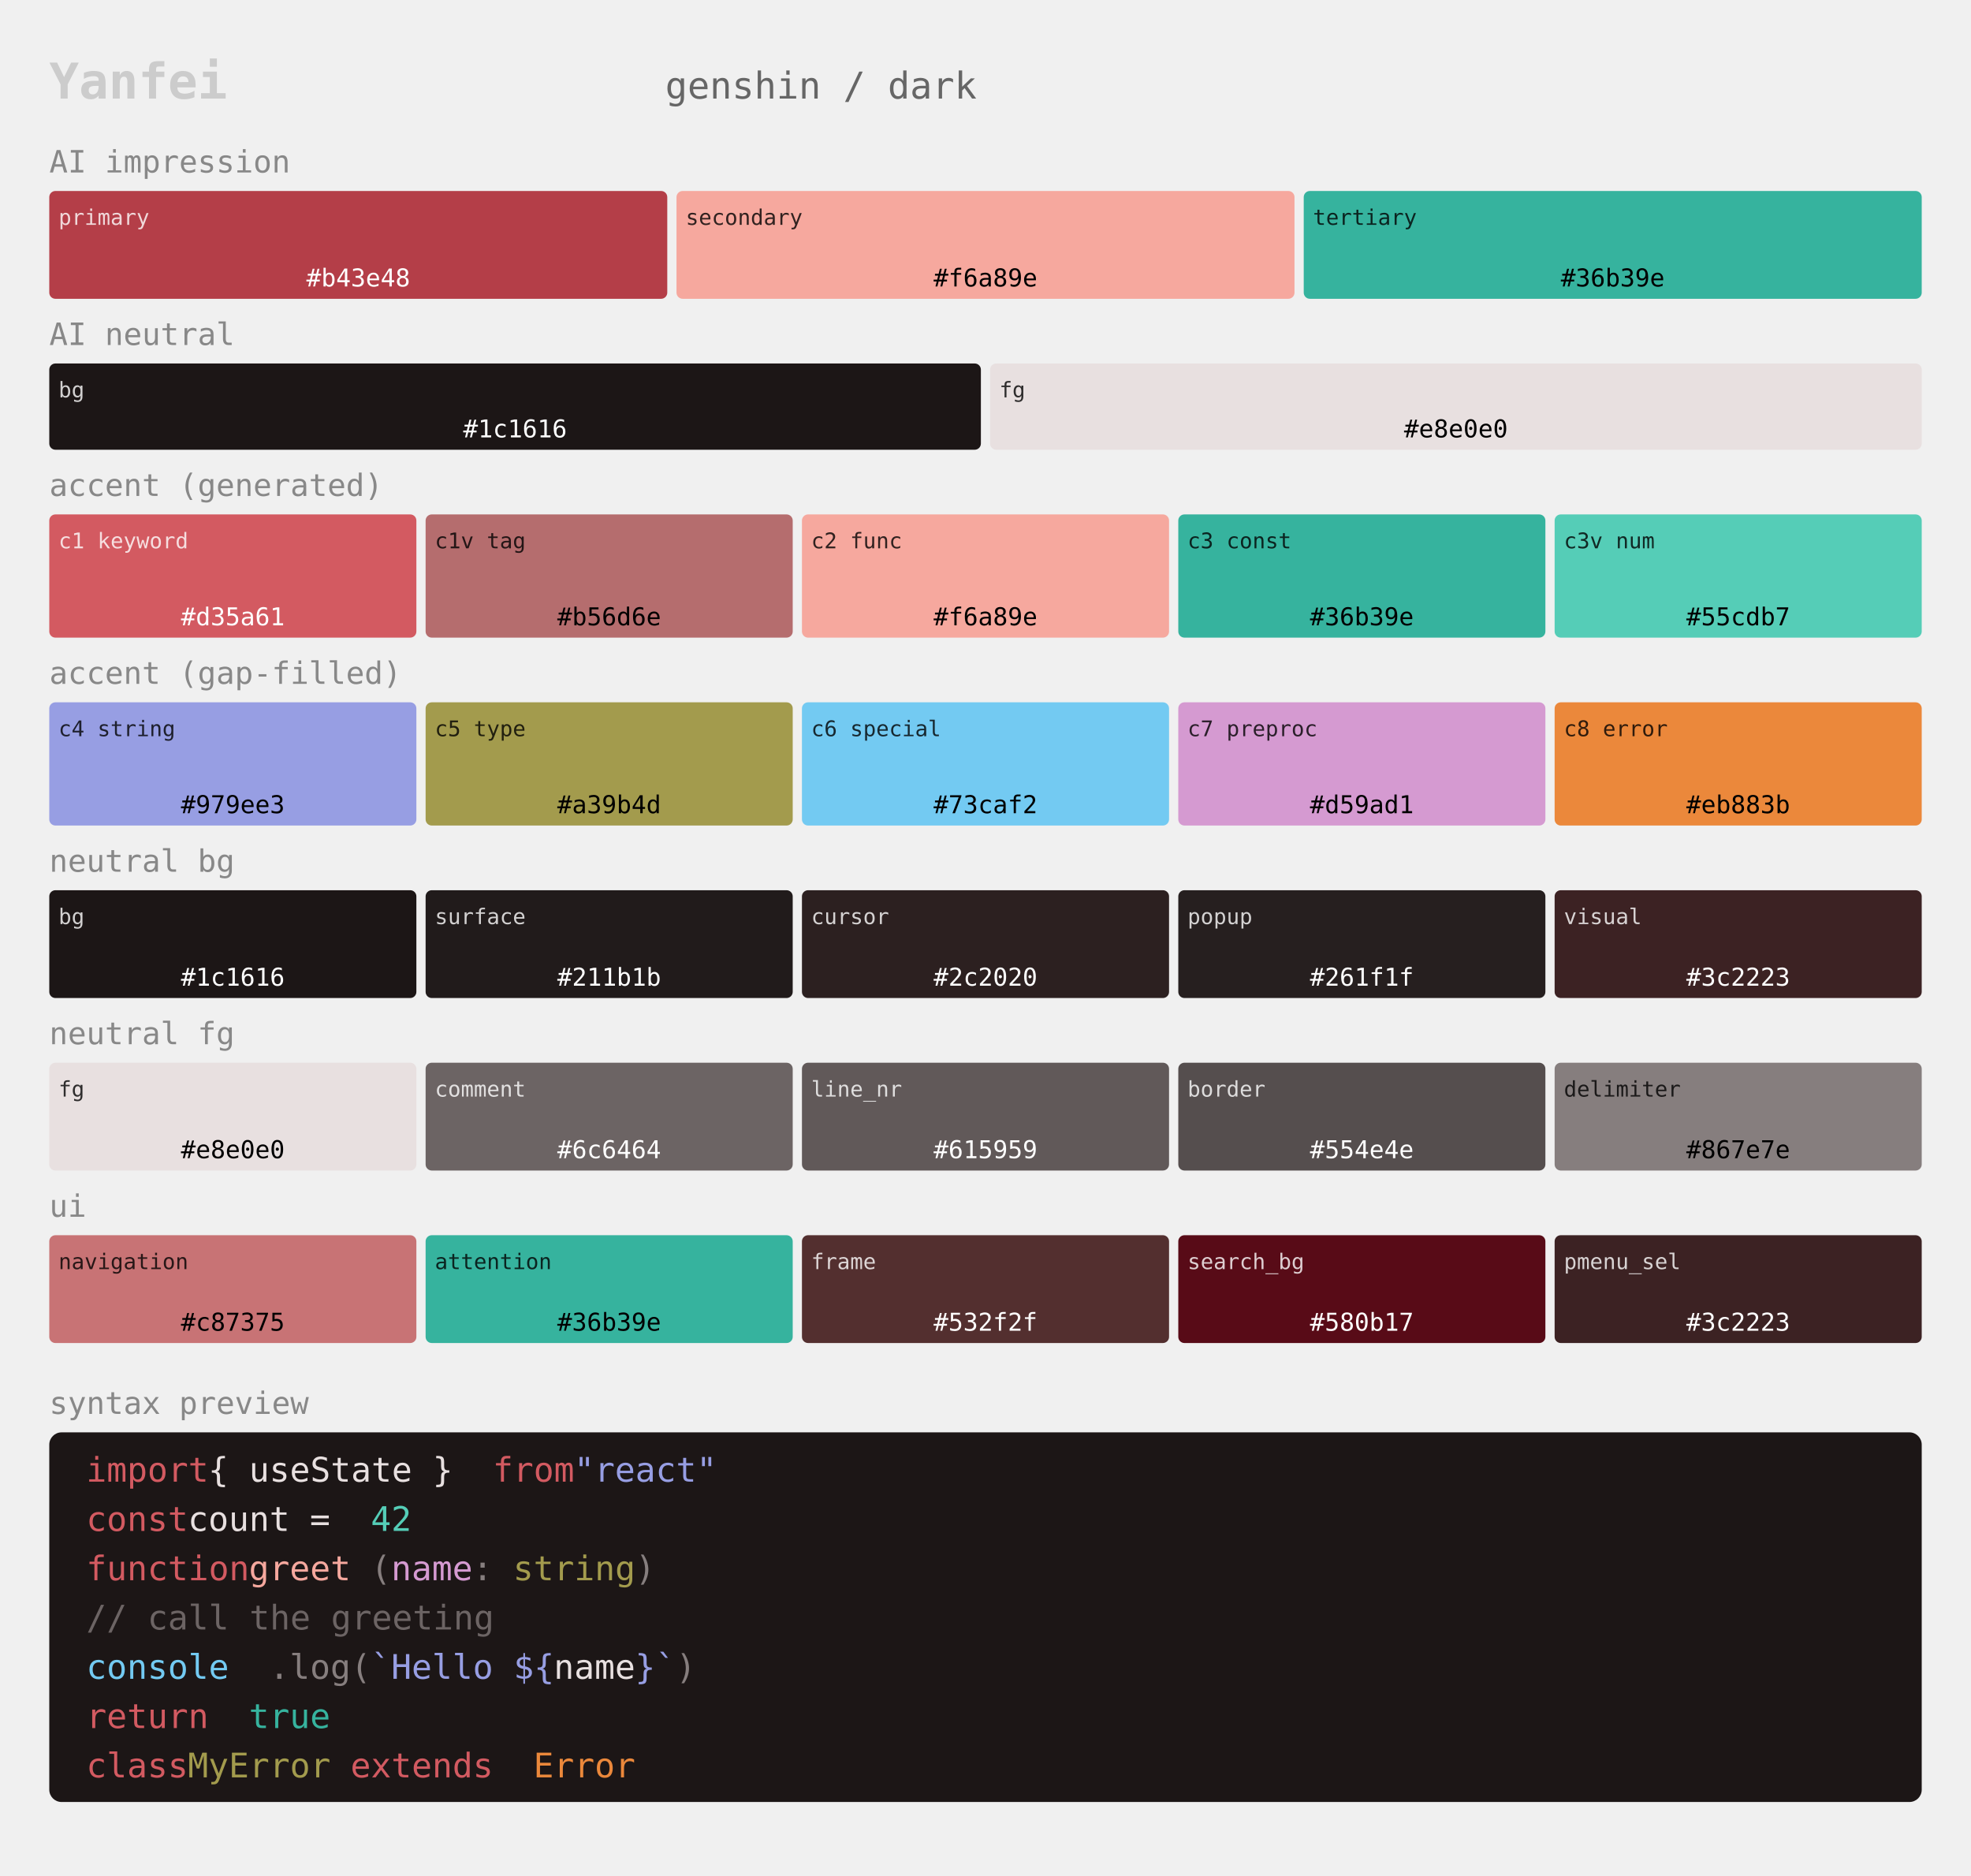
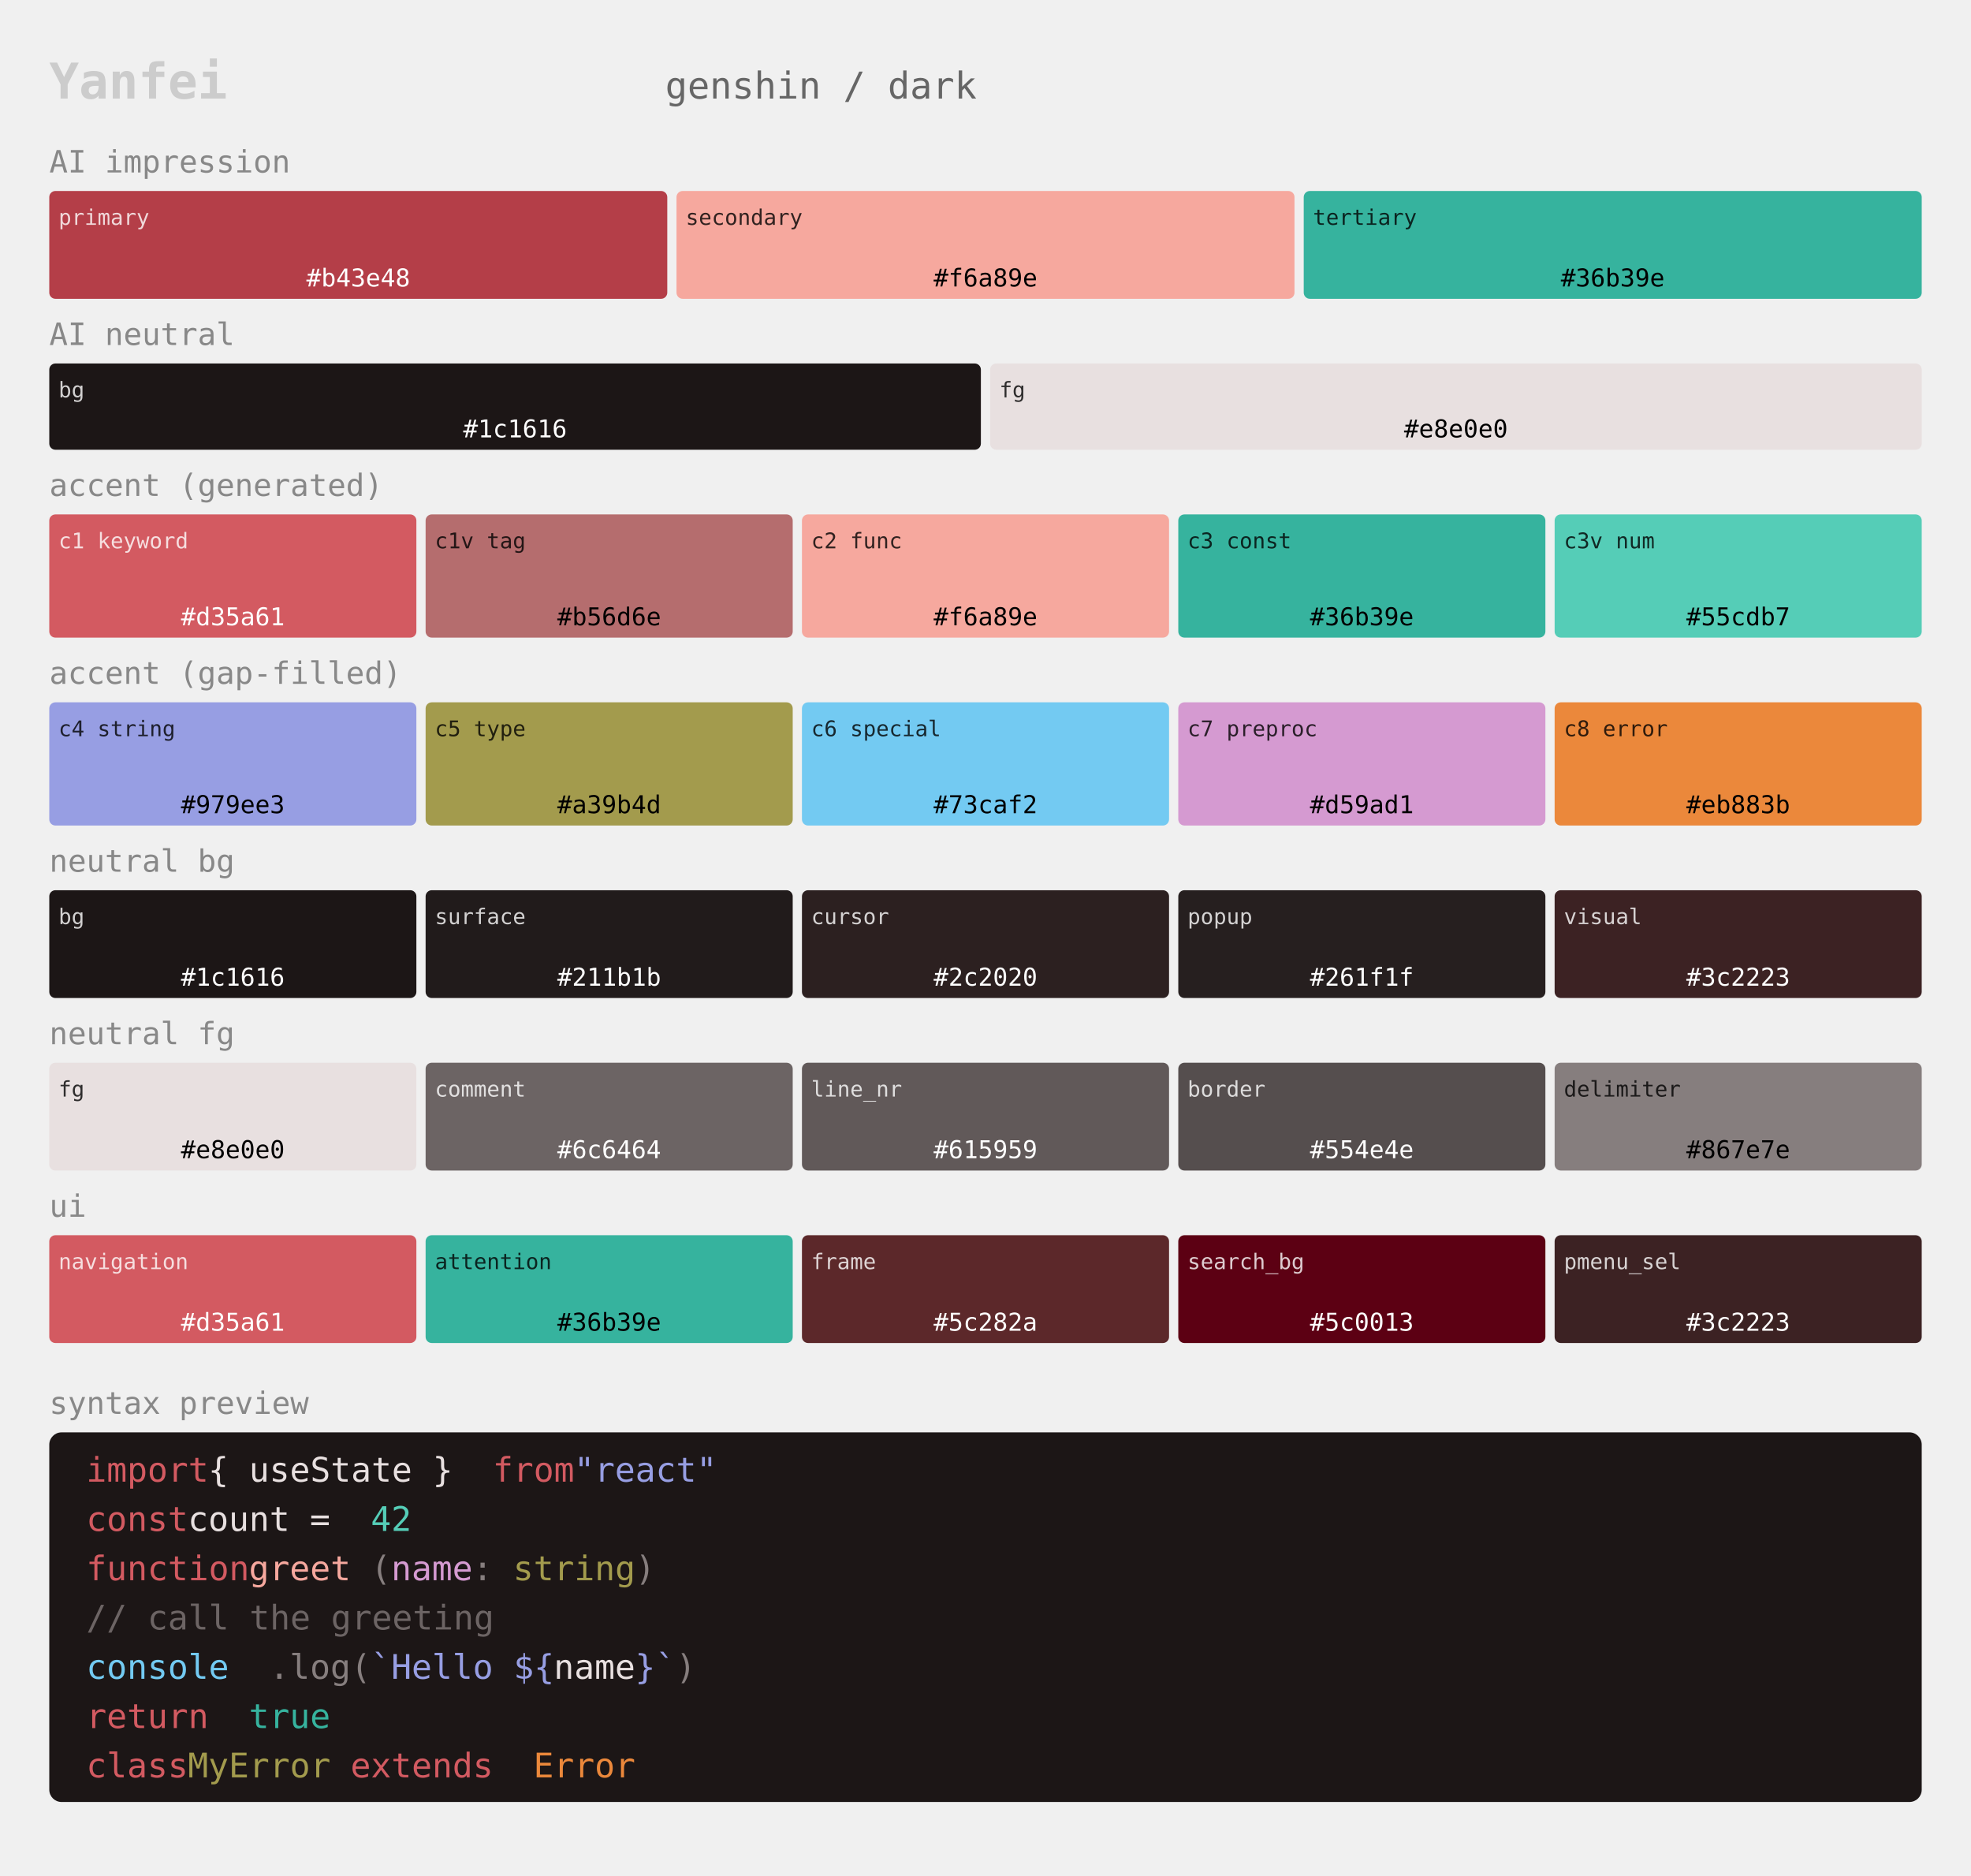
<svg xmlns="http://www.w3.org/2000/svg" width="640" height="609" style="background:#0a0a0a; font-family:ui-monospace,monospace;">
  <text x="16" y="32" fill="#ccc" font-size="16" font-weight="bold">Yanfei</text>
  <text x="216" y="32" fill="#666" font-size="12">genshin / dark</text>
  <text x="16" y="56" fill="#888" font-size="10">AI impression</text>
  <rect x="16" y="62" width="200.667" height="35" fill="#b43e48" rx="2" />
  <text x="19" y="73" fill="#ffffff" font-size="7" opacity="0.8">primary</text>
  <text x="116.333" y="93" fill="#ffffff" font-size="8" text-anchor="middle">#b43e48</text>
  <rect x="219.667" y="62" width="200.667" height="35" fill="#f6a89e" rx="2" />
  <text x="222.667" y="73" fill="#000000" font-size="7" opacity="0.8">secondary</text>
  <text x="320" y="93" fill="#000000" font-size="8" text-anchor="middle">#f6a89e</text>
  <rect x="423.333" y="62" width="200.667" height="35" fill="#36b39e" rx="2" />
  <text x="426.333" y="73" fill="#000000" font-size="7" opacity="0.8">tertiary</text>
  <text x="523.667" y="93" fill="#000000" font-size="8" text-anchor="middle">#36b39e</text>
  <text x="16" y="112" fill="#888" font-size="10">AI neutral</text>
  <rect x="16" y="118" width="302.5" height="28" fill="#1c1616" rx="2" />
  <text x="19" y="129" fill="#ffffff" font-size="7" opacity="0.8">bg</text>
  <text x="167.25" y="142" fill="#ffffff" font-size="8" text-anchor="middle">#1c1616</text>
  <rect x="321.5" y="118" width="302.5" height="28" fill="#e8e0e0" rx="2" />
  <text x="324.5" y="129" fill="#000000" font-size="7" opacity="0.8">fg</text>
  <text x="472.75" y="142" fill="#000000" font-size="8" text-anchor="middle">#e8e0e0</text>
  <text x="16" y="161" fill="#888" font-size="10">accent (generated)</text>
  <rect x="16" y="167" width="119.2" height="40" fill="#d35a61" rx="2" />
  <text x="19" y="178" fill="#ffffff" font-size="7" opacity="0.8">c1 keyword</text>
  <text x="75.6" y="203" fill="#ffffff" font-size="8" text-anchor="middle">#d35a61</text>
  <rect x="138.2" y="167" width="119.2" height="40" fill="#b56d6e" rx="2" />
  <text x="141.2" y="178" fill="#000000" font-size="7" opacity="0.8">c1v tag</text>
  <text x="197.8" y="203" fill="#000000" font-size="8" text-anchor="middle">#b56d6e</text>
  <rect x="260.4" y="167" width="119.2" height="40" fill="#f6a89e" rx="2" />
  <text x="263.4" y="178" fill="#000000" font-size="7" opacity="0.8">c2 func</text>
  <text x="320" y="203" fill="#000000" font-size="8" text-anchor="middle">#f6a89e</text>
  <rect x="382.6" y="167" width="119.2" height="40" fill="#36b39e" rx="2" />
  <text x="385.6" y="178" fill="#000000" font-size="7" opacity="0.8">c3 const</text>
  <text x="442.2" y="203" fill="#000000" font-size="8" text-anchor="middle">#36b39e</text>
  <rect x="504.8" y="167" width="119.2" height="40" fill="#55cdb7" rx="2" />
  <text x="507.8" y="178" fill="#000000" font-size="7" opacity="0.8">c3v num</text>
  <text x="564.4" y="203" fill="#000000" font-size="8" text-anchor="middle">#55cdb7</text>
  <text x="16" y="222" fill="#888" font-size="10">accent (gap-filled)</text>
  <rect x="16" y="228" width="119.2" height="40" fill="#979ee3" rx="2" />
  <text x="19" y="239" fill="#000000" font-size="7" opacity="0.8">c4 string</text>
  <text x="75.6" y="264" fill="#000000" font-size="8" text-anchor="middle">#979ee3</text>
  <rect x="138.2" y="228" width="119.2" height="40" fill="#a39b4d" rx="2" />
  <text x="141.2" y="239" fill="#000000" font-size="7" opacity="0.8">c5 type</text>
  <text x="197.8" y="264" fill="#000000" font-size="8" text-anchor="middle">#a39b4d</text>
  <rect x="260.4" y="228" width="119.2" height="40" fill="#73caf2" rx="2" />
  <text x="263.4" y="239" fill="#000000" font-size="7" opacity="0.8">c6 special</text>
  <text x="320" y="264" fill="#000000" font-size="8" text-anchor="middle">#73caf2</text>
  <rect x="382.6" y="228" width="119.2" height="40" fill="#d59ad1" rx="2" />
  <text x="385.6" y="239" fill="#000000" font-size="7" opacity="0.8">c7 preproc</text>
  <text x="442.2" y="264" fill="#000000" font-size="8" text-anchor="middle">#d59ad1</text>
  <rect x="504.8" y="228" width="119.2" height="40" fill="#eb883b" rx="2" />
  <text x="507.8" y="239" fill="#000000" font-size="7" opacity="0.8">c8 error</text>
  <text x="564.4" y="264" fill="#000000" font-size="8" text-anchor="middle">#eb883b</text>
  <text x="16" y="283" fill="#888" font-size="10">neutral bg</text>
  <rect x="16" y="289" width="119.2" height="35" fill="#1c1616" rx="2" />
  <text x="19" y="300" fill="#ffffff" font-size="7" opacity="0.8">bg</text>
  <text x="75.6" y="320" fill="#ffffff" font-size="8" text-anchor="middle">#1c1616</text>
  <rect x="138.2" y="289" width="119.2" height="35" fill="#211b1b" rx="2" />
  <text x="141.2" y="300" fill="#ffffff" font-size="7" opacity="0.8">surface</text>
  <text x="197.8" y="320" fill="#ffffff" font-size="8" text-anchor="middle">#211b1b</text>
  <rect x="260.4" y="289" width="119.2" height="35" fill="#2c2020" rx="2" />
  <text x="263.4" y="300" fill="#ffffff" font-size="7" opacity="0.8">cursor</text>
  <text x="320" y="320" fill="#ffffff" font-size="8" text-anchor="middle">#2c2020</text>
  <rect x="382.6" y="289" width="119.2" height="35" fill="#261f1f" rx="2" />
  <text x="385.6" y="300" fill="#ffffff" font-size="7" opacity="0.8">popup</text>
  <text x="442.2" y="320" fill="#ffffff" font-size="8" text-anchor="middle">#261f1f</text>
  <rect x="504.8" y="289" width="119.2" height="35" fill="#3c2223" rx="2" />
  <text x="507.8" y="300" fill="#ffffff" font-size="7" opacity="0.8">visual</text>
  <text x="564.4" y="320" fill="#ffffff" font-size="8" text-anchor="middle">#3c2223</text>
  <text x="16" y="339" fill="#888" font-size="10">neutral fg</text>
  <rect x="16" y="345" width="119.2" height="35" fill="#e8e0e0" rx="2" />
  <text x="19" y="356" fill="#000000" font-size="7" opacity="0.8">fg</text>
  <text x="75.6" y="376" fill="#000000" font-size="8" text-anchor="middle">#e8e0e0</text>
  <rect x="138.2" y="345" width="119.2" height="35" fill="#6c6464" rx="2" />
  <text x="141.2" y="356" fill="#ffffff" font-size="7" opacity="0.8">comment</text>
  <text x="197.8" y="376" fill="#ffffff" font-size="8" text-anchor="middle">#6c6464</text>
  <rect x="260.4" y="345" width="119.2" height="35" fill="#615959" rx="2" />
  <text x="263.4" y="356" fill="#ffffff" font-size="7" opacity="0.8">line_nr</text>
  <text x="320" y="376" fill="#ffffff" font-size="8" text-anchor="middle">#615959</text>
  <rect x="382.6" y="345" width="119.2" height="35" fill="#554e4e" rx="2" />
  <text x="385.6" y="356" fill="#ffffff" font-size="7" opacity="0.8">border</text>
  <text x="442.2" y="376" fill="#ffffff" font-size="8" text-anchor="middle">#554e4e</text>
  <rect x="504.8" y="345" width="119.2" height="35" fill="#867e7e" rx="2" />
  <text x="507.8" y="356" fill="#000000" font-size="7" opacity="0.8">delimiter</text>
  <text x="564.4" y="376" fill="#000000" font-size="8" text-anchor="middle">#867e7e</text>
  <text x="16" y="395" fill="#888" font-size="10">ui</text>
-   <rect x="16" y="401" width="119.2" height="35" fill="#c87375" rx="2" />
-   <text x="19" y="412" fill="#000000" font-size="7" opacity="0.8">navigation</text>
-   <text x="75.6" y="432" fill="#000000" font-size="8" text-anchor="middle">#c87375</text>
+   <rect x="16" y="401" width="119.2" height="35" fill="#d35a61" rx="2" />
+   <text x="19" y="412" fill="#ffffff" font-size="7" opacity="0.8">navigation</text>
+   <text x="75.6" y="432" fill="#ffffff" font-size="8" text-anchor="middle">#d35a61</text>
  <rect x="138.2" y="401" width="119.2" height="35" fill="#36b39e" rx="2" />
  <text x="141.2" y="412" fill="#000000" font-size="7" opacity="0.8">attention</text>
  <text x="197.8" y="432" fill="#000000" font-size="8" text-anchor="middle">#36b39e</text>
-   <rect x="260.4" y="401" width="119.2" height="35" fill="#532f2f" rx="2" />
+   <rect x="260.4" y="401" width="119.2" height="35" fill="#5c282a" rx="2" />
  <text x="263.4" y="412" fill="#ffffff" font-size="7" opacity="0.8">frame</text>
-   <text x="320" y="432" fill="#ffffff" font-size="8" text-anchor="middle">#532f2f</text>
-   <rect x="382.6" y="401" width="119.2" height="35" fill="#580b17" rx="2" />
+   <text x="320" y="432" fill="#ffffff" font-size="8" text-anchor="middle">#5c282a</text>
+   <rect x="382.6" y="401" width="119.2" height="35" fill="#5c0013" rx="2" />
  <text x="385.6" y="412" fill="#ffffff" font-size="7" opacity="0.8">search_bg</text>
-   <text x="442.2" y="432" fill="#ffffff" font-size="8" text-anchor="middle">#580b17</text>
+   <text x="442.2" y="432" fill="#ffffff" font-size="8" text-anchor="middle">#5c0013</text>
  <rect x="504.8" y="401" width="119.2" height="35" fill="#3c2223" rx="2" />
  <text x="507.8" y="412" fill="#ffffff" font-size="7" opacity="0.8">pmenu_sel</text>
  <text x="564.4" y="432" fill="#ffffff" font-size="8" text-anchor="middle">#3c2223</text>
  <text x="16" y="459" fill="#888" font-size="10">syntax preview</text>
  <rect x="16" y="465" width="608" height="120" fill="#1c1616" rx="4" />
  <text x="28" y="481" fill="#d35a61" font-size="11" font-family="monospace">import</text>
  <text x="67.6" y="481" fill="#e8e0e0" font-size="11" font-family="monospace"> { useState } </text>
  <text x="160" y="481" fill="#d35a61" font-size="11" font-family="monospace">from</text>
  <text x="186.4" y="481" fill="#979ee3" font-size="11" font-family="monospace"> "react"</text>
  <text x="28" y="497" fill="#d35a61" font-size="11" font-family="monospace">const</text>
  <text x="61" y="497" fill="#e8e0e0" font-size="11" font-family="monospace"> count</text>
  <text x="100.6" y="497" fill="#e8e0e0" font-size="11" font-family="monospace"> = </text>
  <text x="120.4" y="497" fill="#55cdb7" font-size="11" font-family="monospace">42</text>
  <text x="28" y="513" fill="#d35a61" font-size="11" font-family="monospace">function</text>
  <text x="80.8" y="513" fill="#f6a89e" font-size="11" font-family="monospace"> greet</text>
  <text x="120.4" y="513" fill="#867e7e" font-size="11" font-family="monospace">(</text>
  <text x="127" y="513" fill="#d59ad1" font-size="11" font-family="monospace">name</text>
  <text x="153.4" y="513" fill="#867e7e" font-size="11" font-family="monospace">: </text>
  <text x="166.6" y="513" fill="#a39b4d" font-size="11" font-family="monospace">string</text>
  <text x="206.2" y="513" fill="#867e7e" font-size="11" font-family="monospace">)</text>
  <text x="28" y="529" fill="#6c6464" font-size="11" font-family="monospace">  // call the greeting</text>
  <text x="28" y="545" fill="#73caf2" font-size="11" font-family="monospace">  console</text>
  <text x="87.4" y="545" fill="#867e7e" font-size="11" font-family="monospace">.log(</text>
  <text x="120.4" y="545" fill="#979ee3" font-size="11" font-family="monospace">`Hello ${</text>
  <text x="179.8" y="545" fill="#e8e0e0" font-size="11" font-family="monospace">name</text>
  <text x="206.2" y="545" fill="#979ee3" font-size="11" font-family="monospace">}`</text>
  <text x="219.4" y="545" fill="#867e7e" font-size="11" font-family="monospace">)</text>
  <text x="28" y="561" fill="#d35a61" font-size="11" font-family="monospace">  return</text>
  <text x="80.8" y="561" fill="#36b39e" font-size="11" font-family="monospace"> true</text>
  <text x="28" y="577" fill="#d35a61" font-size="11" font-family="monospace">class</text>
  <text x="61" y="577" fill="#a39b4d" font-size="11" font-family="monospace"> MyError</text>
  <text x="113.8" y="577" fill="#d35a61" font-size="11" font-family="monospace"> extends </text>
  <text x="173.2" y="577" fill="#eb883b" font-size="11" font-family="monospace">Error</text>
</svg>
